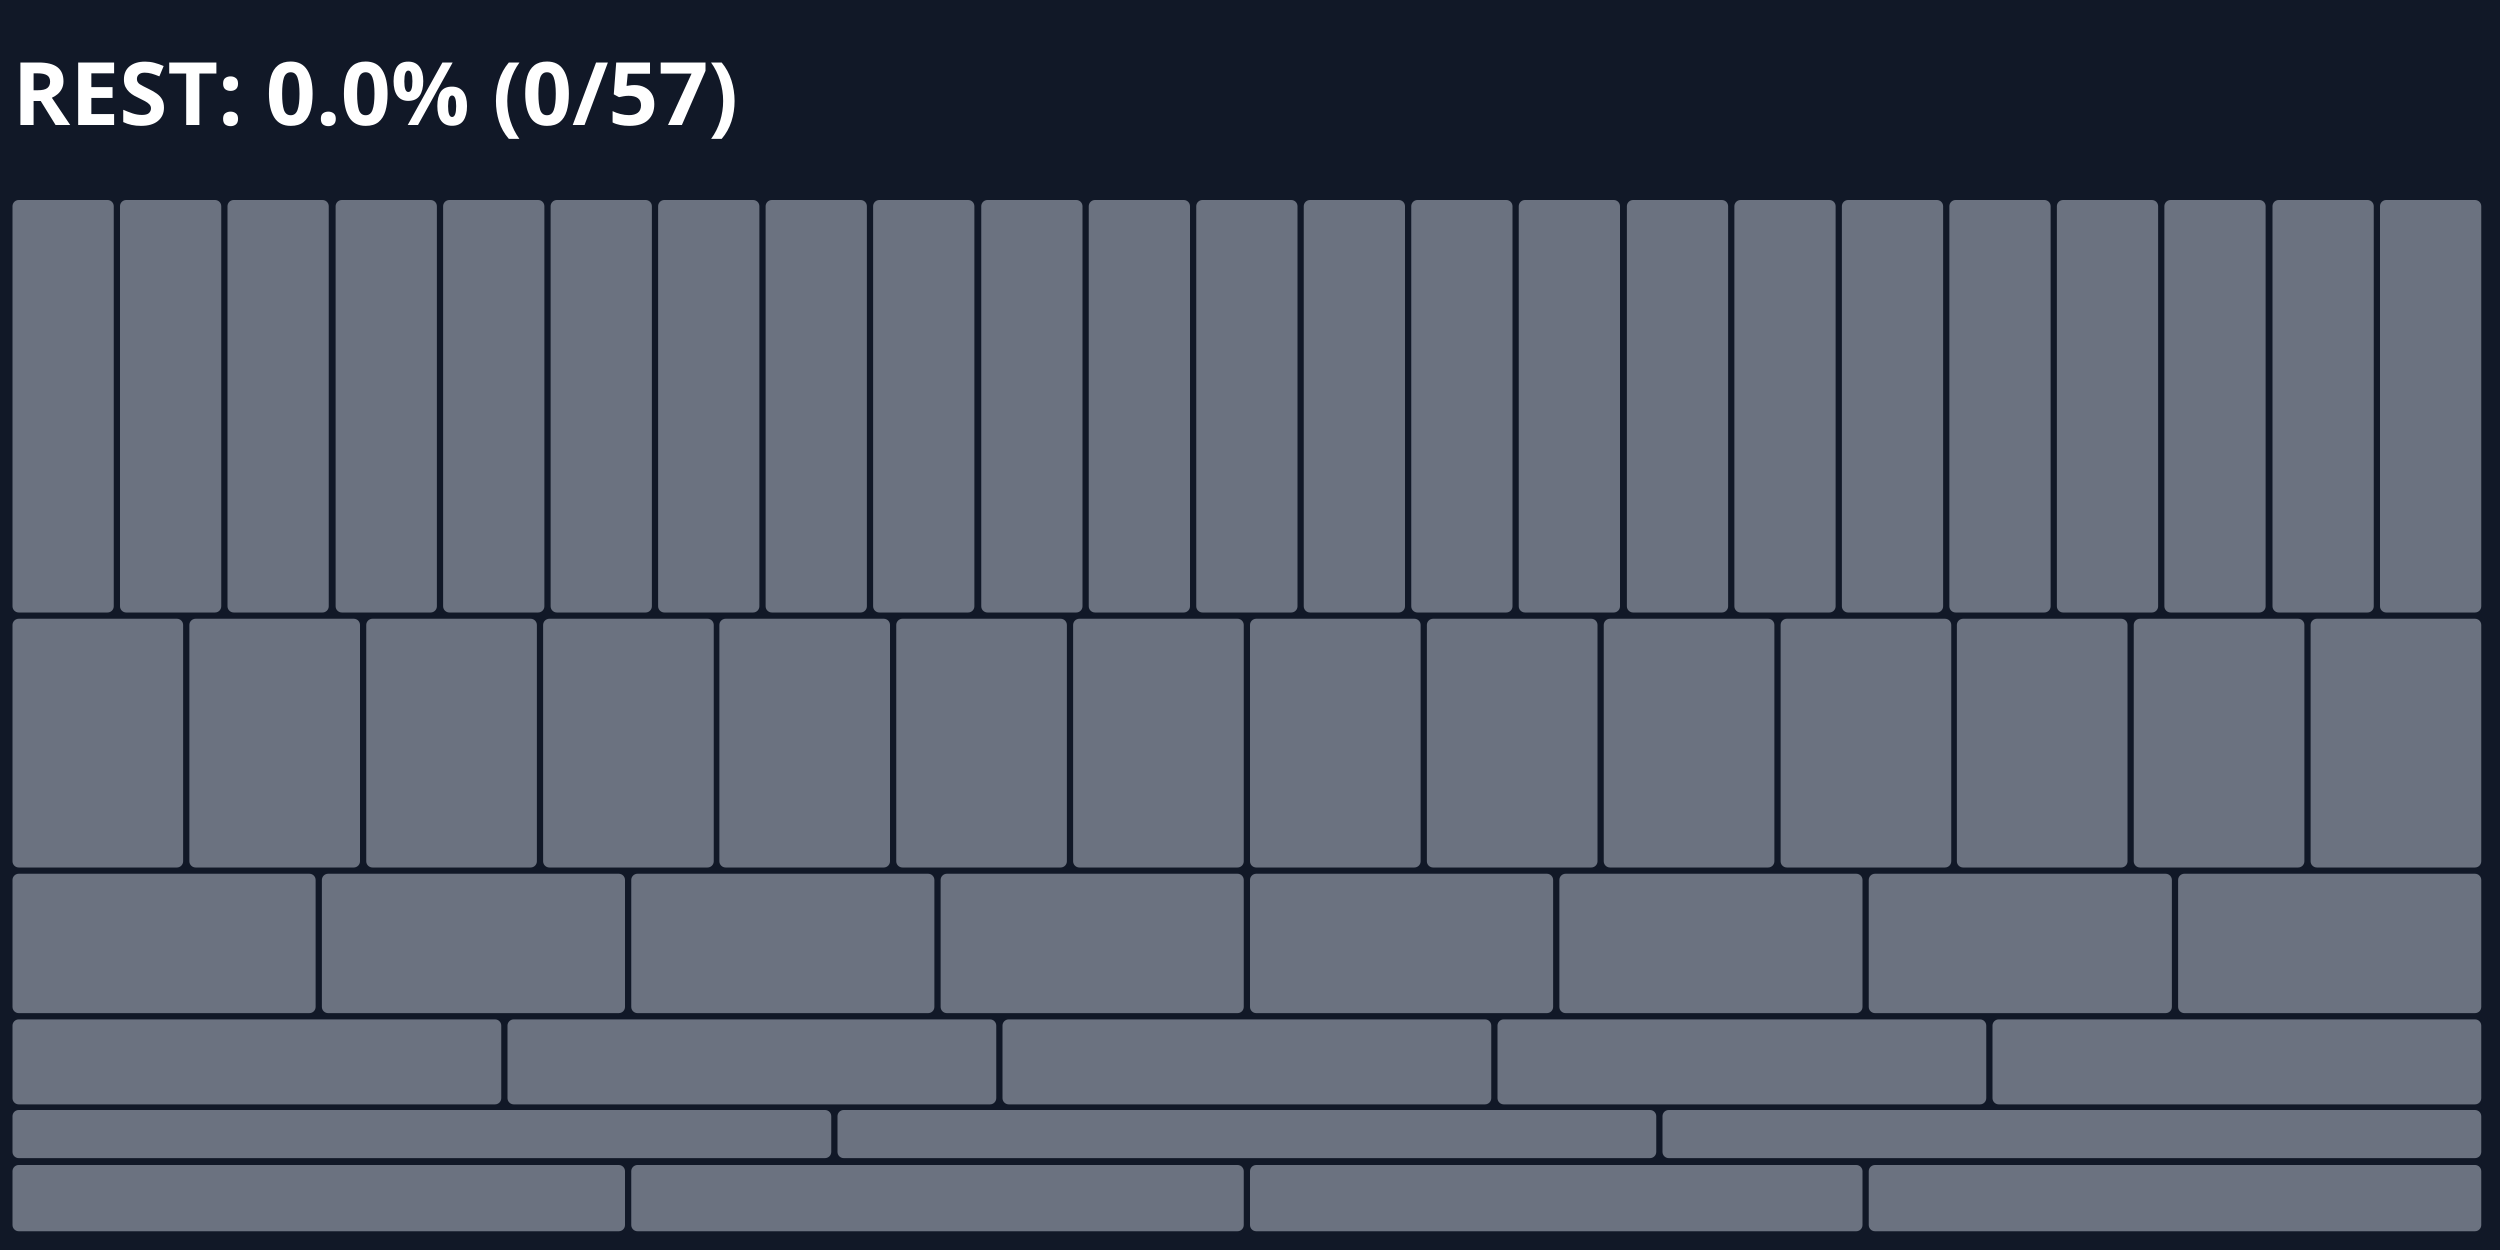
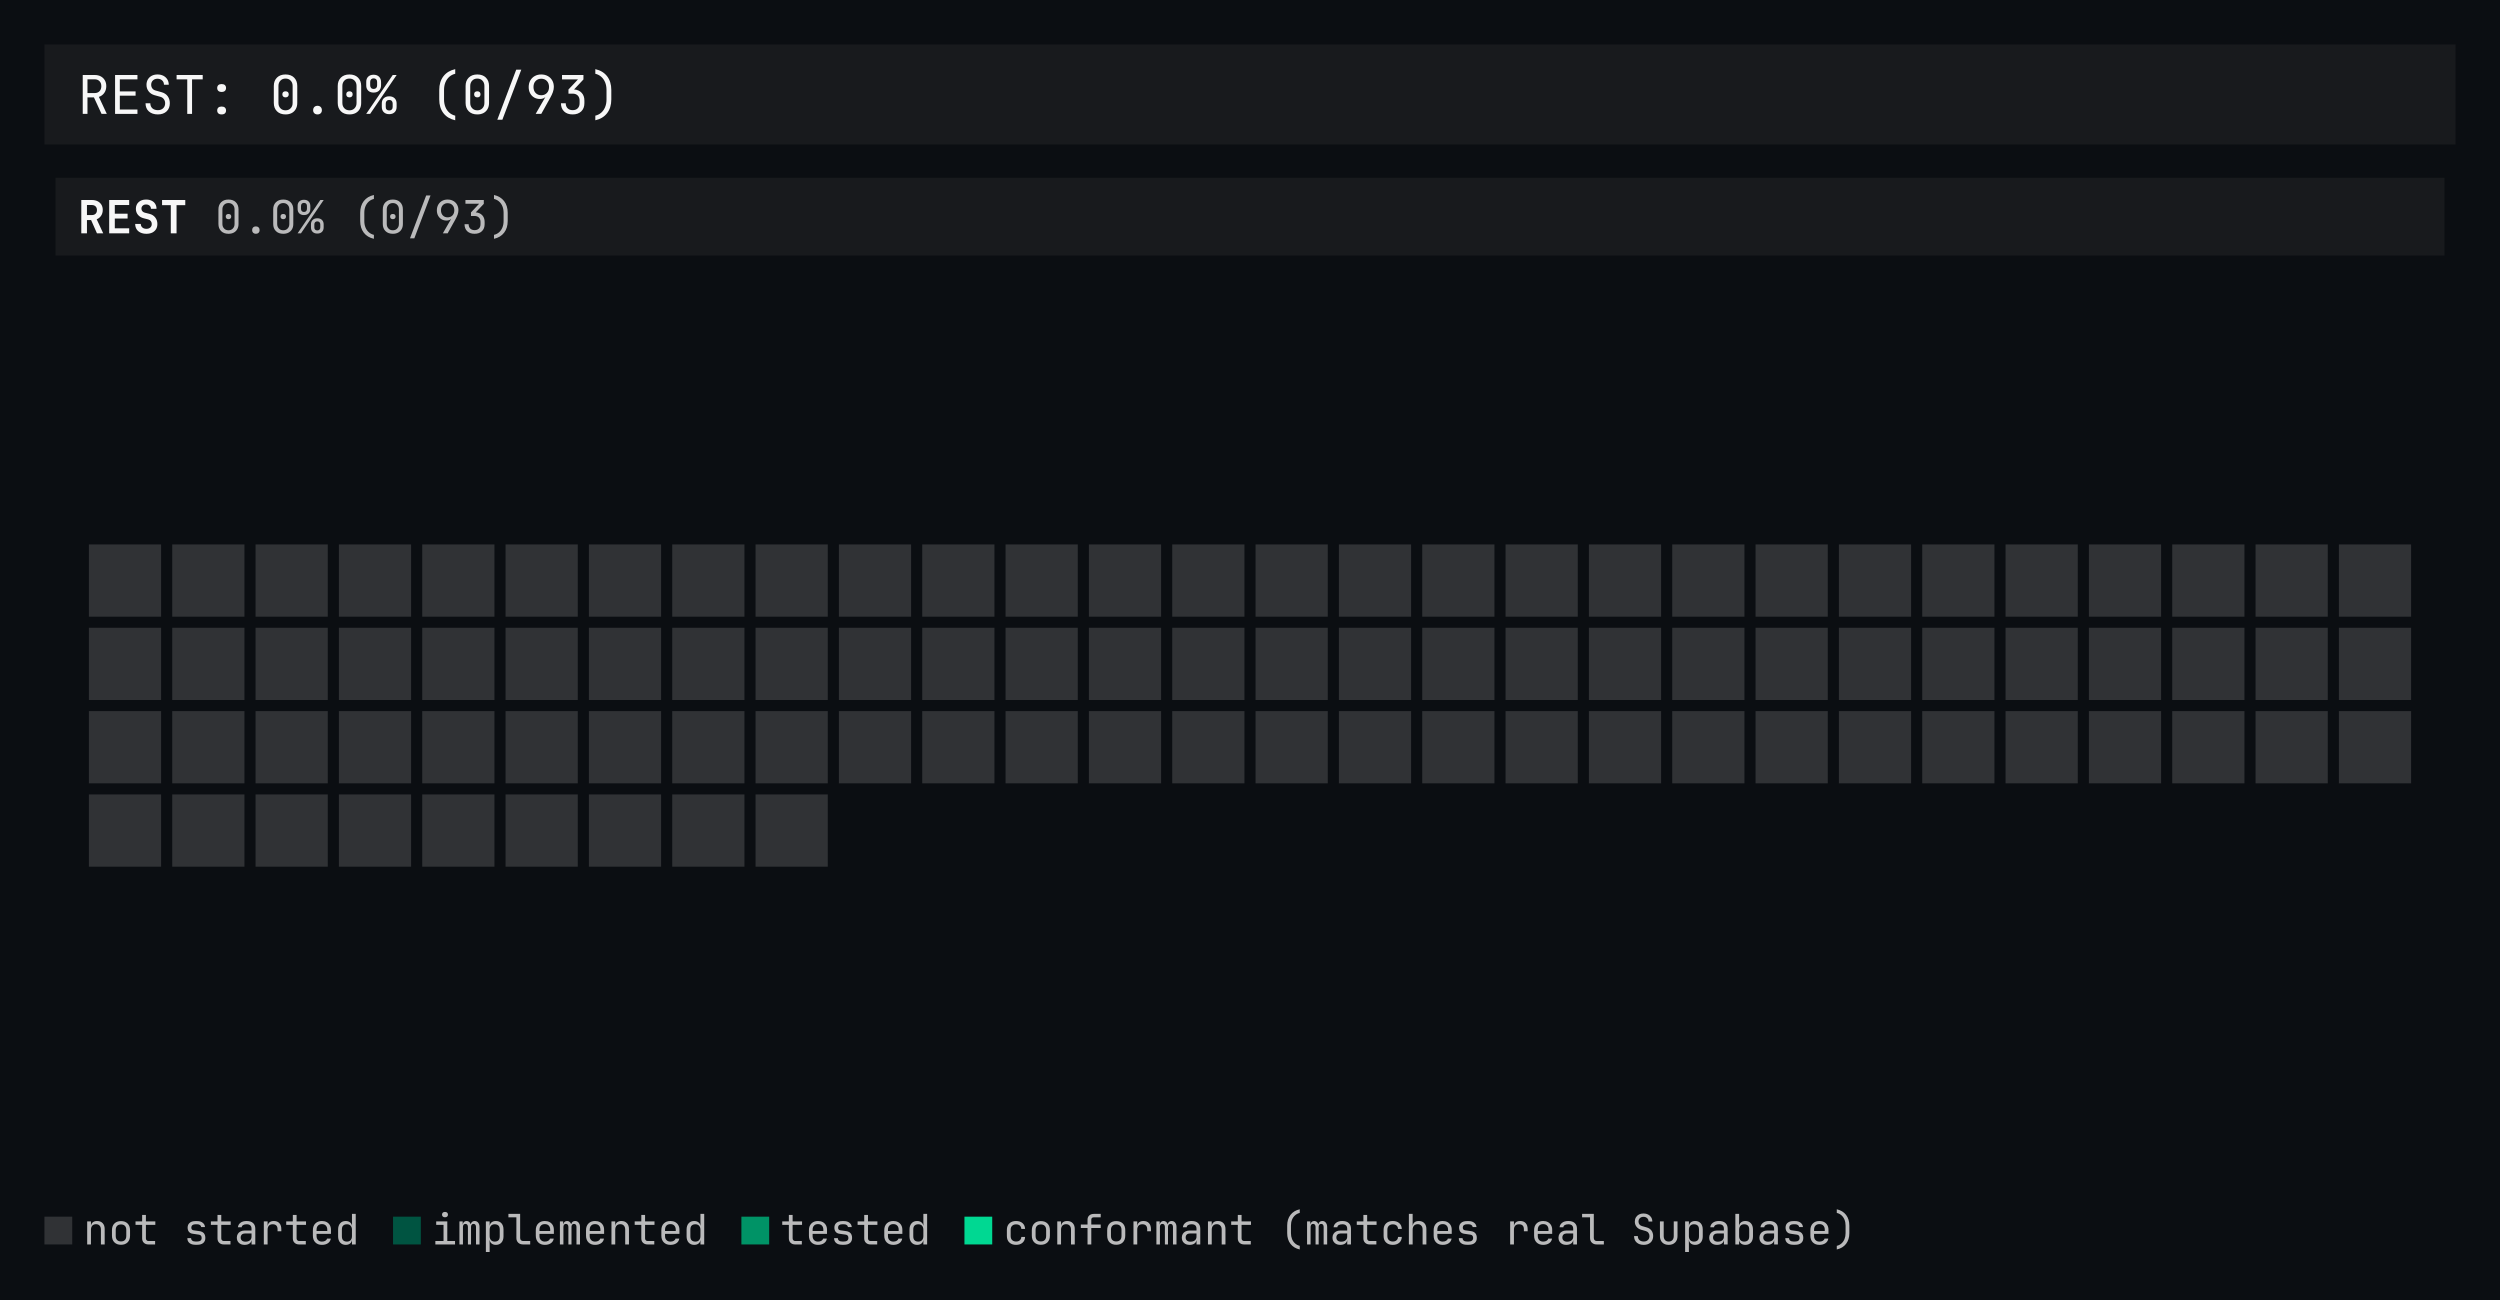
- <svg xmlns="http://www.w3.org/2000/svg" viewBox="0 0 400 200" width="400" height="200">
-   <rect width="400" height="200" fill="#111827" />
-   <text x="2" y="20" font-family="system-ui, sans-serif" font-size="14" font-weight="600" fill="#ffffff">
-     REST: 0.0% (0/57)
-   </text>
-   <rect x="2.0" y="32.0" width="16.2" height="66.0" fill="#6b7280" rx="1" />
-   <rect x="19.2" y="32.0" width="16.2" height="66.0" fill="#6b7280" rx="1" />
-   <rect x="36.4" y="32.0" width="16.2" height="66.0" fill="#6b7280" rx="1" />
-   <rect x="53.7" y="32.0" width="16.2" height="66.0" fill="#6b7280" rx="1" />
-   <rect x="70.9" y="32.0" width="16.2" height="66.0" fill="#6b7280" rx="1" />
-   <rect x="88.1" y="32.0" width="16.2" height="66.0" fill="#6b7280" rx="1" />
-   <rect x="105.3" y="32.0" width="16.2" height="66.0" fill="#6b7280" rx="1" />
-   <rect x="122.5" y="32.0" width="16.2" height="66.0" fill="#6b7280" rx="1" />
-   <rect x="139.7" y="32.0" width="16.2" height="66.0" fill="#6b7280" rx="1" />
-   <rect x="157.0" y="32.0" width="16.2" height="66.0" fill="#6b7280" rx="1" />
-   <rect x="174.2" y="32.0" width="16.2" height="66.0" fill="#6b7280" rx="1" />
-   <rect x="191.4" y="32.0" width="16.2" height="66.0" fill="#6b7280" rx="1" />
-   <rect x="208.6" y="32.0" width="16.2" height="66.0" fill="#6b7280" rx="1" />
-   <rect x="225.8" y="32.0" width="16.2" height="66.0" fill="#6b7280" rx="1" />
-   <rect x="243.0" y="32.0" width="16.2" height="66.0" fill="#6b7280" rx="1" />
-   <rect x="260.3" y="32.0" width="16.2" height="66.0" fill="#6b7280" rx="1" />
-   <rect x="277.5" y="32.0" width="16.2" height="66.0" fill="#6b7280" rx="1" />
-   <rect x="294.7" y="32.0" width="16.2" height="66.0" fill="#6b7280" rx="1" />
-   <rect x="311.9" y="32.0" width="16.2" height="66.0" fill="#6b7280" rx="1" />
-   <rect x="329.1" y="32.0" width="16.2" height="66.0" fill="#6b7280" rx="1" />
-   <rect x="346.3" y="32.0" width="16.2" height="66.0" fill="#6b7280" rx="1" />
-   <rect x="363.6" y="32.0" width="16.2" height="66.0" fill="#6b7280" rx="1" />
-   <rect x="380.8" y="32.0" width="16.2" height="66.0" fill="#6b7280" rx="1" />
-   <rect x="2.0" y="99.0" width="27.3" height="39.8" fill="#6b7280" rx="1" />
-   <rect x="30.3" y="99.0" width="27.3" height="39.8" fill="#6b7280" rx="1" />
-   <rect x="58.6" y="99.0" width="27.3" height="39.8" fill="#6b7280" rx="1" />
-   <rect x="86.9" y="99.0" width="27.3" height="39.8" fill="#6b7280" rx="1" />
-   <rect x="115.1" y="99.0" width="27.3" height="39.8" fill="#6b7280" rx="1" />
-   <rect x="143.4" y="99.0" width="27.3" height="39.8" fill="#6b7280" rx="1" />
-   <rect x="171.7" y="99.0" width="27.3" height="39.8" fill="#6b7280" rx="1" />
-   <rect x="200.0" y="99.0" width="27.3" height="39.8" fill="#6b7280" rx="1" />
-   <rect x="228.3" y="99.0" width="27.3" height="39.8" fill="#6b7280" rx="1" />
-   <rect x="256.6" y="99.0" width="27.3" height="39.8" fill="#6b7280" rx="1" />
-   <rect x="284.9" y="99.0" width="27.3" height="39.8" fill="#6b7280" rx="1" />
-   <rect x="313.1" y="99.0" width="27.3" height="39.8" fill="#6b7280" rx="1" />
-   <rect x="341.4" y="99.0" width="27.3" height="39.8" fill="#6b7280" rx="1" />
-   <rect x="369.7" y="99.0" width="27.3" height="39.8" fill="#6b7280" rx="1" />
-   <rect x="2.0" y="139.8" width="48.5" height="22.3" fill="#6b7280" rx="1" />
-   <rect x="51.5" y="139.8" width="48.5" height="22.3" fill="#6b7280" rx="1" />
-   <rect x="101.0" y="139.8" width="48.5" height="22.3" fill="#6b7280" rx="1" />
-   <rect x="150.5" y="139.8" width="48.5" height="22.3" fill="#6b7280" rx="1" />
-   <rect x="200.0" y="139.8" width="48.5" height="22.3" fill="#6b7280" rx="1" />
-   <rect x="249.5" y="139.8" width="48.5" height="22.3" fill="#6b7280" rx="1" />
-   <rect x="299.0" y="139.8" width="48.5" height="22.3" fill="#6b7280" rx="1" />
-   <rect x="348.5" y="139.8" width="48.5" height="22.3" fill="#6b7280" rx="1" />
-   <rect x="2.0" y="163.1" width="78.2" height="13.6" fill="#6b7280" rx="1" />
-   <rect x="81.2" y="163.1" width="78.2" height="13.6" fill="#6b7280" rx="1" />
-   <rect x="160.4" y="163.1" width="78.2" height="13.6" fill="#6b7280" rx="1" />
-   <rect x="239.6" y="163.1" width="78.2" height="13.6" fill="#6b7280" rx="1" />
-   <rect x="318.8" y="163.1" width="78.2" height="13.6" fill="#6b7280" rx="1" />
-   <rect x="2.0" y="177.6" width="131.0" height="7.7" fill="#6b7280" rx="1" />
-   <rect x="134.0" y="177.6" width="131.0" height="7.7" fill="#6b7280" rx="1" />
-   <rect x="266.0" y="177.6" width="131.0" height="7.7" fill="#6b7280" rx="1" />
-   <rect x="2.0" y="186.4" width="98.0" height="10.6" fill="#6b7280" rx="1" />
-   <rect x="101.0" y="186.4" width="98.0" height="10.6" fill="#6b7280" rx="1" />
-   <rect x="200.0" y="186.4" width="98.0" height="10.6" fill="#6b7280" rx="1" />
-   <rect x="299.0" y="186.4" width="98.0" height="10.6" fill="#6b7280" rx="1" />
+ <svg xmlns="http://www.w3.org/2000/svg" width="900" height="468" viewBox="0 0 900 468" role="img" aria-label="REST — 0.0% (0/93)">
+   <rect width="100%" height="100%" fill="#0B0E12" />
+   <rect x="16.0" y="16.0" width="868.0" height="36.0" fill="#181A1D" />
+   <path fill="#F7F7F7" transform="translate(28.00 27.00) scale(0.01918)" d="M93 730V0H318Q383 0 432 26Q481 53 508 100Q535 147 535 210Q535 284 497 337Q459 390 396 411L545 730H446L303 420H182V730ZM182 339H318Q374 339 408 304Q442 268 442 210Q442 151 408 116Q374 81 318 81H182Z" />
+   <path fill="#F7F7F7" transform="translate(39.51 27.00) scale(0.01918)" d="M100 730V0H520V82H189V308H485V388H189V648H520V730Z" />
+   <path fill="#F7F7F7" transform="translate(51.01 27.00) scale(0.01918)" d="M304 740Q198 740 135 684Q72 628 72 530H162Q162 591 201 626Q240 660 304 660Q366 660 403 624Q440 588 440 530Q440 486 416 454Q393 421 349 409L238 378Q169 358 130 306Q90 255 90 185Q90 127 116 83Q142 39 189 14Q236 -10 297 -10Q359 -10 406 14Q454 39 481 82Q508 126 508 183H418Q418 133 384 102Q350 70 297 70Q244 70 211 102Q178 133 178 183Q178 223 200 252Q221 280 260 291L374 323Q447 343 488 398Q528 454 528 530Q528 626 467 683Q406 740 304 740Z" />
+   <path fill="#F7F7F7" transform="translate(62.52 27.00) scale(0.01918)" d="M255 730V82H55V0H545V82H345V730Z" />
+   <path fill="#F7F7F7" transform="translate(74.03 27.00) scale(0.01918)" d="M300 318Q259 318 238 298Q217 278 217 244Q217 210 238 190Q259 170 300 170Q341 170 362 190Q383 210 383 244Q383 278 362 298Q341 318 300 318ZM300 740Q259 740 238 720Q217 700 217 666Q217 632 238 612Q259 592 300 592Q341 592 362 612Q383 632 383 666Q383 700 362 720Q341 740 300 740Z" />
+   <path fill="#F7F7F7" transform="translate(97.04 27.00) scale(0.01918)" d="M300 740Q199 740 140 682Q80 623 80 525V205Q80 107 140 48Q199 -10 300 -10Q401 -10 460 48Q520 107 520 205V525Q520 590 493 638Q466 687 416 714Q367 740 300 740ZM300 663Q360 663 396 624Q433 586 433 525V205Q433 144 396 106Q360 67 300 67Q240 67 204 106Q167 144 167 205V525Q167 586 204 624Q240 663 300 663ZM300 420Q273 420 256 405Q240 390 240 362Q240 335 256 320Q273 306 300 306Q327 306 344 320Q360 335 360 362Q360 390 344 405Q327 420 300 420Z" />
+   <path fill="#F7F7F7" transform="translate(108.55 27.00) scale(0.01918)" d="M300 740Q263 740 240 718Q218 696 218 661Q218 624 240 601Q263 578 300 578Q337 578 360 601Q382 624 382 661Q382 696 360 718Q337 740 300 740Z" />
+   <path fill="#F7F7F7" transform="translate(120.05 27.00) scale(0.01918)" d="M300 740Q199 740 140 682Q80 623 80 525V205Q80 107 140 48Q199 -10 300 -10Q401 -10 460 48Q520 107 520 205V525Q520 590 493 638Q466 687 416 714Q367 740 300 740ZM300 663Q360 663 396 624Q433 586 433 525V205Q433 144 396 106Q360 67 300 67Q240 67 204 106Q167 144 167 205V525Q167 586 204 624Q240 663 300 663ZM300 420Q273 420 256 405Q240 390 240 362Q240 335 256 320Q273 306 300 306Q327 306 344 320Q360 335 360 362Q360 390 344 405Q327 420 300 420Z" />
+   <path fill="#F7F7F7" transform="translate(131.56 27.00) scale(0.01918)" d="M153 330Q89 330 51.5 293.5Q14 257 15 195V130Q14 68 51.5 31.5Q89 -5 153 -5Q217 -5 254.5 31.5Q292 68 293 130V195Q293 257 255.5 293.5Q218 330 153 330ZM14 730 512 0H586L88 730ZM154 262Q184 262 201.5 244Q219 226 219 195V130Q219 99 201.5 81Q184 63 154 63Q124 63 106.5 81Q89 99 89 130V195Q89 226 106.5 244Q124 262 154 262ZM446 735Q382 735 344.5 698.5Q307 662 307 600V535Q306 473 344 436.5Q382 400 446 400Q510 400 547.5 436.5Q585 473 585 535V600Q585 662 547.5 698.5Q510 735 446 735ZM446 666Q476 666 493.5 648.5Q511 631 511 600V535Q511 504 493.5 486Q476 468 445 468Q416 468 398.5 486Q381 504 381 535V600Q380 631 397.5 648.5Q415 666 446 666Z" />
+   <path fill="#F7F7F7" transform="translate(154.58 27.00) scale(0.01918)" d="M485 850Q342 818 263.5 716Q185 614 185 460V280Q185 126 263.5 24Q342 -78 485 -110V-23Q421 -8 373.5 34Q326 76 300.5 138.5Q275 201 275 280V460Q275 538 300.5 601Q326 664 373.5 706Q421 748 485 763Z" />
+   <path fill="#F7F7F7" transform="translate(166.08 27.00) scale(0.01918)" d="M300 740Q199 740 140 682Q80 623 80 525V205Q80 107 140 48Q199 -10 300 -10Q401 -10 460 48Q520 107 520 205V525Q520 590 493 638Q466 687 416 714Q367 740 300 740ZM300 663Q360 663 396 624Q433 586 433 525V205Q433 144 396 106Q360 67 300 67Q240 67 204 106Q167 144 167 205V525Q167 586 204 624Q240 663 300 663ZM300 420Q273 420 256 405Q240 390 240 362Q240 335 256 320Q273 306 300 306Q327 306 344 320Q360 335 360 362Q360 390 344 405Q327 420 300 420Z" />
+   <path fill="#F7F7F7" transform="translate(177.59 27.00) scale(0.01918)" d="M75 840 430 -100H525L170 840Z" />
+   <path fill="#F7F7F7" transform="translate(189.10 27.00) scale(0.01918)" d="M195 730 375 417 372 415Q362 431 335 440Q308 450 276 450Q213 450 166 422Q118 393 91 343Q64 293 64 227Q64 156 94 103Q124 50 177 20Q230 -10 299 -10Q370 -10 423 20Q476 49 506 102Q536 154 536 223Q536 271 518 322Q500 372 469 427L300 730ZM300 380Q365 380 406 337Q446 294 446 225Q446 156 406 113Q365 70 300 70Q235 70 194 113Q154 156 154 225Q154 294 194 337Q235 380 300 380Z" />
+   <path fill="#F7F7F7" transform="translate(200.60 27.00) scale(0.01918)" d="M289 740Q188 740 129 684Q70 627 70 530H160Q160 590 195 625Q230 660 290 660Q350 660 385 625Q420 590 420 530V480Q420 420 385 385Q350 350 290 350H211V272L390 82H90V0H492V84L316 271Q406 278 458 334Q510 389 510 480V530Q510 627 450 684Q391 740 289 740Z" />
+   <path fill="#F7F7F7" transform="translate(212.11 27.00) scale(0.01918)" d="M115 850V763Q180 748 227 706Q274 664 299.5 601Q325 538 325 460V280Q325 201 299.5 138.5Q274 76 227 34Q180 -8 115 -23V-110Q258 -78 336.5 24Q415 126 415 280V460Q415 614 336.5 716Q258 818 115 850Z" />
+   <g>
+     <rect x="20.0" y="64.0" width="860.0" height="28.0" fill="#181A1D" />
+     <path fill="#F7F7F7" transform="translate(28.00 72.00) scale(0.01644)" d="M77 730V0H307Q380 0 434 27Q487 54 517 102Q547 151 547 217Q547 290 511 344Q475 399 414 422L557 730H420L292 440H201V730ZM201 330H307Q360 330 390 301Q420 272 420 221Q420 170 390 140Q359 110 307 110H201Z" />
+     <path fill="#F7F7F7" transform="translate(37.86 72.00) scale(0.01644)" d="M88 730V0H526V110H211V300H491V406H211V620H526V730Z" />
+     <path fill="#F7F7F7" transform="translate(47.73 72.00) scale(0.01644)" d="M303 740Q229 740 174 714Q118 688 88 640Q57 591 57 524H180Q180 573 214 602Q247 631 303 631Q357 631 388 602Q420 574 420 526Q420 490 400 462Q379 435 341 425L243 400Q164 380 118 325Q72 270 72 194Q72 101 133 46Q194 -10 296 -10Q365 -10 416 15Q468 40 496 86Q524 131 524 192H402Q402 150 373 124Q344 98 296 98Q249 98 222 124Q194 149 194 190Q194 224 214 246Q233 268 268 278L369 303Q450 323 496 383Q543 443 543 526Q543 591 514 639Q484 687 430 714Q376 740 303 740Z" />
+     <path fill="#F7F7F7" transform="translate(57.59 72.00) scale(0.01644)" d="M237 730V113H46V0H554V113H363V730Z" />
+     <path fill="#BABABB" transform="translate(77.32 72.00) scale(0.01644)" d="M300 740Q199 740 140 682Q80 623 80 525V205Q80 107 140 48Q199 -10 300 -10Q401 -10 460 48Q520 107 520 205V525Q520 590 493 638Q466 687 416 714Q367 740 300 740ZM300 663Q360 663 396 624Q433 586 433 525V205Q433 144 396 106Q360 67 300 67Q240 67 204 106Q167 144 167 205V525Q167 586 204 624Q240 663 300 663ZM300 420Q273 420 256 405Q240 390 240 362Q240 335 256 320Q273 306 300 306Q327 306 344 320Q360 335 360 362Q360 390 344 405Q327 420 300 420Z" />
+     <path fill="#BABABB" transform="translate(87.18 72.00) scale(0.01644)" d="M300 740Q263 740 240 718Q218 696 218 661Q218 624 240 601Q263 578 300 578Q337 578 360 601Q382 624 382 661Q382 696 360 718Q337 740 300 740Z" />
+     <path fill="#BABABB" transform="translate(97.04 72.00) scale(0.01644)" d="M300 740Q199 740 140 682Q80 623 80 525V205Q80 107 140 48Q199 -10 300 -10Q401 -10 460 48Q520 107 520 205V525Q520 590 493 638Q466 687 416 714Q367 740 300 740ZM300 663Q360 663 396 624Q433 586 433 525V205Q433 144 396 106Q360 67 300 67Q240 67 204 106Q167 144 167 205V525Q167 586 204 624Q240 663 300 663ZM300 420Q273 420 256 405Q240 390 240 362Q240 335 256 320Q273 306 300 306Q327 306 344 320Q360 335 360 362Q360 390 344 405Q327 420 300 420Z" />
+     <path fill="#BABABB" transform="translate(106.90 72.00) scale(0.01644)" d="M153 330Q89 330 51.5 293.5Q14 257 15 195V130Q14 68 51.5 31.5Q89 -5 153 -5Q217 -5 254.5 31.5Q292 68 293 130V195Q293 257 255.5 293.5Q218 330 153 330ZM14 730 512 0H586L88 730ZM154 262Q184 262 201.5 244Q219 226 219 195V130Q219 99 201.5 81Q184 63 154 63Q124 63 106.5 81Q89 99 89 130V195Q89 226 106.5 244Q124 262 154 262ZM446 735Q382 735 344.5 698.5Q307 662 307 600V535Q306 473 344 436.5Q382 400 446 400Q510 400 547.5 436.5Q585 473 585 535V600Q585 662 547.5 698.5Q510 735 446 735ZM446 666Q476 666 493.5 648.5Q511 631 511 600V535Q511 504 493.5 486Q476 468 445 468Q416 468 398.5 486Q381 504 381 535V600Q380 631 397.5 648.5Q415 666 446 666Z" />
+     <path fill="#BABABB" transform="translate(126.63 72.00) scale(0.01644)" d="M485 850Q342 818 263.5 716Q185 614 185 460V280Q185 126 263.5 24Q342 -78 485 -110V-23Q421 -8 373.5 34Q326 76 300.5 138.5Q275 201 275 280V460Q275 538 300.5 601Q326 664 373.5 706Q421 748 485 763Z" />
+     <path fill="#BABABB" transform="translate(136.49 72.00) scale(0.01644)" d="M300 740Q199 740 140 682Q80 623 80 525V205Q80 107 140 48Q199 -10 300 -10Q401 -10 460 48Q520 107 520 205V525Q520 590 493 638Q466 687 416 714Q367 740 300 740ZM300 663Q360 663 396 624Q433 586 433 525V205Q433 144 396 106Q360 67 300 67Q240 67 204 106Q167 144 167 205V525Q167 586 204 624Q240 663 300 663ZM300 420Q273 420 256 405Q240 390 240 362Q240 335 256 320Q273 306 300 306Q327 306 344 320Q360 335 360 362Q360 390 344 405Q327 420 300 420Z" />
+     <path fill="#BABABB" transform="translate(146.36 72.00) scale(0.01644)" d="M75 840 430 -100H525L170 840Z" />
+     <path fill="#BABABB" transform="translate(156.22 72.00) scale(0.01644)" d="M195 730 375 417 372 415Q362 431 335 440Q308 450 276 450Q213 450 166 422Q118 393 91 343Q64 293 64 227Q64 156 94 103Q124 50 177 20Q230 -10 299 -10Q370 -10 423 20Q476 49 506 102Q536 154 536 223Q536 271 518 322Q500 372 469 427L300 730ZM300 380Q365 380 406 337Q446 294 446 225Q446 156 406 113Q365 70 300 70Q235 70 194 113Q154 156 154 225Q154 294 194 337Q235 380 300 380Z" />
+     <path fill="#BABABB" transform="translate(166.08 72.00) scale(0.01644)" d="M289 740Q188 740 129 684Q70 627 70 530H160Q160 590 195 625Q230 660 290 660Q350 660 385 625Q420 590 420 530V480Q420 420 385 385Q350 350 290 350H211V272L390 82H90V0H492V84L316 271Q406 278 458 334Q510 389 510 480V530Q510 627 450 684Q391 740 289 740Z" />
+     <path fill="#BABABB" transform="translate(175.95 72.00) scale(0.01644)" d="M115 850V763Q180 748 227 706Q274 664 299.5 601Q325 538 325 460V280Q325 201 299.5 138.5Q274 76 227 34Q180 -8 115 -23V-110Q258 -78 336.5 24Q415 126 415 280V460Q415 614 336.5 716Q258 818 115 850Z" />
+     <rect x="32.0" y="196.0" width="26" height="26" fill="#303235" />
+     <rect x="62.0" y="196.0" width="26" height="26" fill="#303235" />
+     <rect x="92.0" y="196.0" width="26" height="26" fill="#303235" />
+     <rect x="122.0" y="196.0" width="26" height="26" fill="#303235" />
+     <rect x="152.0" y="196.0" width="26" height="26" fill="#303235" />
+     <rect x="182.0" y="196.0" width="26" height="26" fill="#303235" />
+     <rect x="212.0" y="196.0" width="26" height="26" fill="#303235" />
+     <rect x="242.0" y="196.0" width="26" height="26" fill="#303235" />
+     <rect x="272.0" y="196.0" width="26" height="26" fill="#303235" />
+     <rect x="302.0" y="196.0" width="26" height="26" fill="#303235" />
+     <rect x="332.0" y="196.0" width="26" height="26" fill="#303235" />
+     <rect x="362.0" y="196.0" width="26" height="26" fill="#303235" />
+     <rect x="392.0" y="196.0" width="26" height="26" fill="#303235" />
+     <rect x="422.0" y="196.0" width="26" height="26" fill="#303235" />
+     <rect x="452.0" y="196.0" width="26" height="26" fill="#303235" />
+     <rect x="482.0" y="196.0" width="26" height="26" fill="#303235" />
+     <rect x="512.0" y="196.0" width="26" height="26" fill="#303235" />
+     <rect x="542.0" y="196.0" width="26" height="26" fill="#303235" />
+     <rect x="572.0" y="196.0" width="26" height="26" fill="#303235" />
+     <rect x="602.0" y="196.0" width="26" height="26" fill="#303235" />
+     <rect x="632.0" y="196.0" width="26" height="26" fill="#303235" />
+     <rect x="662.0" y="196.0" width="26" height="26" fill="#303235" />
+     <rect x="692.0" y="196.0" width="26" height="26" fill="#303235" />
+     <rect x="722.0" y="196.0" width="26" height="26" fill="#303235" />
+     <rect x="752.0" y="196.0" width="26" height="26" fill="#303235" />
+     <rect x="782.0" y="196.0" width="26" height="26" fill="#303235" />
+     <rect x="812.0" y="196.0" width="26" height="26" fill="#303235" />
+     <rect x="842.0" y="196.0" width="26" height="26" fill="#303235" />
+     <rect x="32.0" y="226.0" width="26" height="26" fill="#303235" />
+     <rect x="62.0" y="226.0" width="26" height="26" fill="#303235" />
+     <rect x="92.0" y="226.0" width="26" height="26" fill="#303235" />
+     <rect x="122.0" y="226.0" width="26" height="26" fill="#303235" />
+     <rect x="152.0" y="226.0" width="26" height="26" fill="#303235" />
+     <rect x="182.0" y="226.0" width="26" height="26" fill="#303235" />
+     <rect x="212.0" y="226.0" width="26" height="26" fill="#303235" />
+     <rect x="242.0" y="226.0" width="26" height="26" fill="#303235" />
+     <rect x="272.0" y="226.0" width="26" height="26" fill="#303235" />
+     <rect x="302.0" y="226.0" width="26" height="26" fill="#303235" />
+     <rect x="332.0" y="226.0" width="26" height="26" fill="#303235" />
+     <rect x="362.0" y="226.0" width="26" height="26" fill="#303235" />
+     <rect x="392.0" y="226.0" width="26" height="26" fill="#303235" />
+     <rect x="422.0" y="226.0" width="26" height="26" fill="#303235" />
+     <rect x="452.0" y="226.0" width="26" height="26" fill="#303235" />
+     <rect x="482.0" y="226.0" width="26" height="26" fill="#303235" />
+     <rect x="512.0" y="226.0" width="26" height="26" fill="#303235" />
+     <rect x="542.0" y="226.0" width="26" height="26" fill="#303235" />
+     <rect x="572.0" y="226.0" width="26" height="26" fill="#303235" />
+     <rect x="602.0" y="226.0" width="26" height="26" fill="#303235" />
+     <rect x="632.0" y="226.0" width="26" height="26" fill="#303235" />
+     <rect x="662.0" y="226.0" width="26" height="26" fill="#303235" />
+     <rect x="692.0" y="226.0" width="26" height="26" fill="#303235" />
+     <rect x="722.0" y="226.0" width="26" height="26" fill="#303235" />
+     <rect x="752.0" y="226.0" width="26" height="26" fill="#303235" />
+     <rect x="782.0" y="226.0" width="26" height="26" fill="#303235" />
+     <rect x="812.0" y="226.0" width="26" height="26" fill="#303235" />
+     <rect x="842.0" y="226.0" width="26" height="26" fill="#303235" />
+     <rect x="32.0" y="256.0" width="26" height="26" fill="#303235" />
+     <rect x="62.0" y="256.0" width="26" height="26" fill="#303235" />
+     <rect x="92.0" y="256.0" width="26" height="26" fill="#303235" />
+     <rect x="122.0" y="256.0" width="26" height="26" fill="#303235" />
+     <rect x="152.0" y="256.0" width="26" height="26" fill="#303235" />
+     <rect x="182.0" y="256.0" width="26" height="26" fill="#303235" />
+     <rect x="212.0" y="256.0" width="26" height="26" fill="#303235" />
+     <rect x="242.0" y="256.0" width="26" height="26" fill="#303235" />
+     <rect x="272.0" y="256.0" width="26" height="26" fill="#303235" />
+     <rect x="302.0" y="256.0" width="26" height="26" fill="#303235" />
+     <rect x="332.0" y="256.0" width="26" height="26" fill="#303235" />
+     <rect x="362.0" y="256.0" width="26" height="26" fill="#303235" />
+     <rect x="392.0" y="256.0" width="26" height="26" fill="#303235" />
+     <rect x="422.0" y="256.0" width="26" height="26" fill="#303235" />
+     <rect x="452.0" y="256.0" width="26" height="26" fill="#303235" />
+     <rect x="482.0" y="256.0" width="26" height="26" fill="#303235" />
+     <rect x="512.0" y="256.0" width="26" height="26" fill="#303235" />
+     <rect x="542.0" y="256.0" width="26" height="26" fill="#303235" />
+     <rect x="572.0" y="256.0" width="26" height="26" fill="#303235" />
+     <rect x="602.0" y="256.0" width="26" height="26" fill="#303235" />
+     <rect x="632.0" y="256.0" width="26" height="26" fill="#303235" />
+     <rect x="662.0" y="256.0" width="26" height="26" fill="#303235" />
+     <rect x="692.0" y="256.0" width="26" height="26" fill="#303235" />
+     <rect x="722.0" y="256.0" width="26" height="26" fill="#303235" />
+     <rect x="752.0" y="256.0" width="26" height="26" fill="#303235" />
+     <rect x="782.0" y="256.0" width="26" height="26" fill="#303235" />
+     <rect x="812.0" y="256.0" width="26" height="26" fill="#303235" />
+     <rect x="842.0" y="256.0" width="26" height="26" fill="#303235" />
+     <rect x="32.0" y="286.0" width="26" height="26" fill="#303235" />
+     <rect x="62.0" y="286.0" width="26" height="26" fill="#303235" />
+     <rect x="92.0" y="286.0" width="26" height="26" fill="#303235" />
+     <rect x="122.0" y="286.0" width="26" height="26" fill="#303235" />
+     <rect x="152.0" y="286.0" width="26" height="26" fill="#303235" />
+     <rect x="182.0" y="286.0" width="26" height="26" fill="#303235" />
+     <rect x="212.0" y="286.0" width="26" height="26" fill="#303235" />
+     <rect x="242.0" y="286.0" width="26" height="26" fill="#303235" />
+     <rect x="272.0" y="286.0" width="26" height="26" fill="#303235" />
+   </g>
+   <g>
+     <rect x="16.0" y="438.0" width="10" height="10" fill="#303235" />
+     <path fill="#BABABB" transform="translate(30.00 437.00) scale(0.01507)" d="M92 730V180H182V285H183Q190 230 228 200Q266 170 329 170Q412 170 461 221Q510 272 510 360V730H420V376Q420 313 388 280Q357 246 303 246Q247 246 214 281Q182 316 182 380V730Z" />
+     <path fill="#BABABB" transform="translate(39.04 437.00) scale(0.01507)" d="M300 738Q201 738 142 680Q84 622 84 518V392Q84 287 142 230Q200 172 300 172Q400 172 458 230Q516 287 516 392V518Q516 622 458 680Q399 738 300 738ZM300 658Q359 658 392 625Q426 592 426 528V382Q426 318 392 285Q359 252 300 252Q242 252 208 285Q174 318 174 382V528Q174 592 208 625Q242 658 300 658Z" />
+     <path fill="#BABABB" transform="translate(48.08 437.00) scale(0.01507)" d="M355 730Q287 730 246 690Q205 651 205 585V262H47V180H205V25H295V180H520V262H295V585Q295 613 312 630Q328 648 355 648H515V730Z" />
+     <path fill="#BABABB" transform="translate(66.16 437.00) scale(0.01507)" d="M278 738Q186 738 136 696Q85 655 85 579H175Q175 617 202 638Q229 660 278 660H322Q372 660 400 638Q427 616 427 576Q427 505 362 496L210 474Q154 466 123 428Q92 389 92 326Q92 254 142 213Q191 172 278 172H322Q402 172 452 212Q503 251 507 315H416Q414 286 388 267Q363 248 322 248H278Q232 248 206 269Q180 290 180 326Q180 384 233 392L375 412Q515 432 515 576Q515 653 464 696Q414 738 322 738Z" />
+     <path fill="#BABABB" transform="translate(75.21 437.00) scale(0.01507)" d="M355 730Q287 730 246 690Q205 651 205 585V262H47V180H205V25H295V180H520V262H295V585Q295 613 312 630Q328 648 355 648H515V730Z" />
+     <path fill="#BABABB" transform="translate(84.25 437.00) scale(0.01507)" d="M252 740Q167 740 117 692Q67 645 67 568Q67 517 90 479Q113 441 154 420Q195 398 248 398H418V355Q418 248 301 248Q249 248 217 267Q185 286 183 320H93Q98 255 154 212Q209 170 301 170Q401 170 454 218Q508 266 508 352V730H419V630H417Q409 681 366 710Q323 740 252 740ZM274 664Q340 664 379 632Q418 600 418 545V468H258Q214 468 186 494Q159 521 159 565Q159 611 190 638Q220 664 274 664Z" />
+     <path fill="#BABABB" transform="translate(93.29 437.00) scale(0.01507)" d="M112 730V180H202V285H204Q211 232 249 201Q287 170 351 170Q437 170 484 222Q530 273 530 368V415H440V368Q440 248 323 248Q264 248 233 282Q202 316 202 380V730Z" />
+     <path fill="#BABABB" transform="translate(102.33 437.00) scale(0.01507)" d="M355 730Q287 730 246 690Q205 651 205 585V262H47V180H205V25H295V180H520V262H295V585Q295 613 312 630Q328 648 355 648H515V730Z" />
+     <path fill="#BABABB" transform="translate(111.37 437.00) scale(0.01507)" d="M300 740Q203 740 144 682Q84 623 84 520V390Q84 287 144 228Q203 170 300 170Q365 170 414 196Q462 222 489 269Q516 316 516 380V478H172V530Q172 591 207 626Q242 662 300 662Q350 662 382 642Q415 623 422 590H512Q503 659 445 700Q387 740 300 740ZM172 408H428V380Q428 315 394 280Q361 244 300 244Q239 244 206 280Q172 315 172 380Z" />
+     <path fill="#BABABB" transform="translate(120.41 437.00) scale(0.01507)" d="M268 740Q186 740 136 685Q87 630 87 536V375Q87 280 136 225Q185 170 268 170Q330 170 370 201Q411 232 419 285H420L418 160V0H508V730H418V625H417Q410 679 370 710Q330 740 268 740ZM298 662Q354 662 386 627Q418 592 418 530V380Q418 318 386 283Q354 248 298 248Q241 248 209 278Q177 307 177 375V535Q177 602 209 632Q241 662 298 662Z" />
+   </g>
+   <g>
+     <rect x="141.5" y="438.0" width="10" height="10" fill="#005441" />
+     <path fill="#BABABB" transform="translate(155.45 437.00) scale(0.01507)" d="M85 730V648H280V262H105V180H370V648H555V730ZM315 81Q282 81 263 64Q244 47 244 18Q244 -12 263 -30Q282 -47 315 -47Q348 -47 367 -30Q386 -12 386 18Q386 47 367 64Q348 81 315 81Z" />
+     <path fill="#BABABB" transform="translate(164.49 437.00) scale(0.01507)" d="M60 730V180H138V253H140Q145 216 170 193Q194 170 232 170Q268 170 293 191Q318 212 329 248H330Q337 212 362 191Q386 170 424 170Q477 170 508 210Q540 249 540 312V730H456V311Q456 278 440 258Q424 239 396 239Q369 239 353 258Q337 277 337 310V730H263V311Q263 278 247 258Q231 239 204 239Q176 239 160 258Q144 277 144 310V730Z" />
+     <path fill="#BABABB" transform="translate(173.53 437.00) scale(0.01507)" d="M92 910V180H182V285H183Q190 231 230 200Q270 170 332 170Q415 170 464 224Q513 279 513 374V535Q513 630 464 685Q415 740 332 740Q270 740 230 709Q190 678 183 625H180L182 750V910ZM302 662Q359 662 391 632Q423 602 423 535V375Q423 307 391 278Q359 248 302 248Q247 248 214 283Q182 318 182 380V530Q182 592 214 627Q247 662 302 662Z" />
+     <path fill="#BABABB" transform="translate(182.58 437.00) scale(0.01507)" d="M380 730Q307 730 264 688Q220 645 220 575V82H30V0H310V575Q310 609 329 628Q348 648 380 648H550V730Z" />
+     <path fill="#BABABB" transform="translate(191.62 437.00) scale(0.01507)" d="M300 740Q203 740 144 682Q84 623 84 520V390Q84 287 144 228Q203 170 300 170Q365 170 414 196Q462 222 489 269Q516 316 516 380V478H172V530Q172 591 207 626Q242 662 300 662Q350 662 382 642Q415 623 422 590H512Q503 659 445 700Q387 740 300 740ZM172 408H428V380Q428 315 394 280Q361 244 300 244Q239 244 206 280Q172 315 172 380Z" />
+     <path fill="#BABABB" transform="translate(200.66 437.00) scale(0.01507)" d="M60 730V180H138V253H140Q145 216 170 193Q194 170 232 170Q268 170 293 191Q318 212 329 248H330Q337 212 362 191Q386 170 424 170Q477 170 508 210Q540 249 540 312V730H456V311Q456 278 440 258Q424 239 396 239Q369 239 353 258Q337 277 337 310V730H263V311Q263 278 247 258Q231 239 204 239Q176 239 160 258Q144 277 144 310V730Z" />
+     <path fill="#BABABB" transform="translate(209.70 437.00) scale(0.01507)" d="M300 740Q203 740 144 682Q84 623 84 520V390Q84 287 144 228Q203 170 300 170Q365 170 414 196Q462 222 489 269Q516 316 516 380V478H172V530Q172 591 207 626Q242 662 300 662Q350 662 382 642Q415 623 422 590H512Q503 659 445 700Q387 740 300 740ZM172 408H428V380Q428 315 394 280Q361 244 300 244Q239 244 206 280Q172 315 172 380Z" />
+     <path fill="#BABABB" transform="translate(218.74 437.00) scale(0.01507)" d="M92 730V180H182V285H183Q190 230 228 200Q266 170 329 170Q412 170 461 221Q510 272 510 360V730H420V376Q420 313 388 280Q357 246 303 246Q247 246 214 281Q182 316 182 380V730Z" />
+     <path fill="#BABABB" transform="translate(227.78 437.00) scale(0.01507)" d="M355 730Q287 730 246 690Q205 651 205 585V262H47V180H205V25H295V180H520V262H295V585Q295 613 312 630Q328 648 355 648H515V730Z" />
+     <path fill="#BABABB" transform="translate(236.82 437.00) scale(0.01507)" d="M300 740Q203 740 144 682Q84 623 84 520V390Q84 287 144 228Q203 170 300 170Q365 170 414 196Q462 222 489 269Q516 316 516 380V478H172V530Q172 591 207 626Q242 662 300 662Q350 662 382 642Q415 623 422 590H512Q503 659 445 700Q387 740 300 740ZM172 408H428V380Q428 315 394 280Q361 244 300 244Q239 244 206 280Q172 315 172 380Z" />
+     <path fill="#BABABB" transform="translate(245.86 437.00) scale(0.01507)" d="M268 740Q186 740 136 685Q87 630 87 536V375Q87 280 136 225Q185 170 268 170Q330 170 370 201Q411 232 419 285H420L418 160V0H508V730H418V625H417Q410 679 370 710Q330 740 268 740ZM298 662Q354 662 386 627Q418 592 418 530V380Q418 318 386 283Q354 248 298 248Q241 248 209 278Q177 307 177 375V535Q177 602 209 632Q241 662 298 662Z" />
+   </g>
+   <g>
+     <rect x="266.9" y="438.0" width="10" height="10" fill="#009366" />
+     <path fill="#BABABB" transform="translate(280.90 437.00) scale(0.01507)" d="M355 730Q287 730 246 690Q205 651 205 585V262H47V180H205V25H295V180H520V262H295V585Q295 613 312 630Q328 648 355 648H515V730Z" />
+     <path fill="#BABABB" transform="translate(289.95 437.00) scale(0.01507)" d="M300 740Q203 740 144 682Q84 623 84 520V390Q84 287 144 228Q203 170 300 170Q365 170 414 196Q462 222 489 269Q516 316 516 380V478H172V530Q172 591 207 626Q242 662 300 662Q350 662 382 642Q415 623 422 590H512Q503 659 445 700Q387 740 300 740ZM172 408H428V380Q428 315 394 280Q361 244 300 244Q239 244 206 280Q172 315 172 380Z" />
+     <path fill="#BABABB" transform="translate(298.99 437.00) scale(0.01507)" d="M278 738Q186 738 136 696Q85 655 85 579H175Q175 617 202 638Q229 660 278 660H322Q372 660 400 638Q427 616 427 576Q427 505 362 496L210 474Q154 466 123 428Q92 389 92 326Q92 254 142 213Q191 172 278 172H322Q402 172 452 212Q503 251 507 315H416Q414 286 388 267Q363 248 322 248H278Q232 248 206 269Q180 290 180 326Q180 384 233 392L375 412Q515 432 515 576Q515 653 464 696Q414 738 322 738Z" />
+     <path fill="#BABABB" transform="translate(308.03 437.00) scale(0.01507)" d="M355 730Q287 730 246 690Q205 651 205 585V262H47V180H205V25H295V180H520V262H295V585Q295 613 312 630Q328 648 355 648H515V730Z" />
+     <path fill="#BABABB" transform="translate(317.07 437.00) scale(0.01507)" d="M300 740Q203 740 144 682Q84 623 84 520V390Q84 287 144 228Q203 170 300 170Q365 170 414 196Q462 222 489 269Q516 316 516 380V478H172V530Q172 591 207 626Q242 662 300 662Q350 662 382 642Q415 623 422 590H512Q503 659 445 700Q387 740 300 740ZM172 408H428V380Q428 315 394 280Q361 244 300 244Q239 244 206 280Q172 315 172 380Z" />
+     <path fill="#BABABB" transform="translate(326.11 437.00) scale(0.01507)" d="M268 740Q186 740 136 685Q87 630 87 536V375Q87 280 136 225Q185 170 268 170Q330 170 370 201Q411 232 419 285H420L418 160V0H508V730H418V625H417Q410 679 370 710Q330 740 268 740ZM298 662Q354 662 386 627Q418 592 418 530V380Q418 318 386 283Q354 248 298 248Q241 248 209 278Q177 307 177 375V535Q177 602 209 632Q241 662 298 662Z" />
+   </g>
+   <g>
+     <rect x="347.2" y="438.0" width="10" height="10" fill="#00D892" />
+     <path fill="#BABABB" transform="translate(361.15 437.00) scale(0.01507)" d="M308 740Q208 740 148 684Q88 628 88 530V380Q88 282 148 226Q208 170 308 170Q403 170 462 221Q520 272 523 360H433Q430 307 397 278Q364 250 308 250Q249 250 214 284Q178 317 178 379V530Q178 592 214 626Q249 660 308 660Q364 660 397 631Q430 602 433 550H523Q520 638 462 689Q403 740 308 740Z" />
+     <path fill="#BABABB" transform="translate(370.19 437.00) scale(0.01507)" d="M300 738Q201 738 142 680Q84 622 84 518V392Q84 287 142 230Q200 172 300 172Q400 172 458 230Q516 287 516 392V518Q516 622 458 680Q399 738 300 738ZM300 658Q359 658 392 625Q426 592 426 528V382Q426 318 392 285Q359 252 300 252Q242 252 208 285Q174 318 174 382V528Q174 592 208 625Q242 658 300 658Z" />
+     <path fill="#BABABB" transform="translate(379.23 437.00) scale(0.01507)" d="M92 730V180H182V285H183Q190 230 228 200Q266 170 329 170Q412 170 461 221Q510 272 510 360V730H420V376Q420 313 388 280Q357 246 303 246Q247 246 214 281Q182 316 182 380V730Z" />
+     <path fill="#BABABB" transform="translate(388.27 437.00) scale(0.01507)" d="M215 730V337H55V255H215V140Q215 75 256 38Q297 0 369 0H530V82H369Q305 82 305 140V255H530V337H305V730Z" />
+     <path fill="#BABABB" transform="translate(397.32 437.00) scale(0.01507)" d="M300 738Q201 738 142 680Q84 622 84 518V392Q84 287 142 230Q200 172 300 172Q400 172 458 230Q516 287 516 392V518Q516 622 458 680Q399 738 300 738ZM300 658Q359 658 392 625Q426 592 426 528V382Q426 318 392 285Q359 252 300 252Q242 252 208 285Q174 318 174 382V528Q174 592 208 625Q242 658 300 658Z" />
+     <path fill="#BABABB" transform="translate(406.36 437.00) scale(0.01507)" d="M112 730V180H202V285H204Q211 232 249 201Q287 170 351 170Q437 170 484 222Q530 273 530 368V415H440V368Q440 248 323 248Q264 248 233 282Q202 316 202 380V730Z" />
+     <path fill="#BABABB" transform="translate(415.40 437.00) scale(0.01507)" d="M60 730V180H138V253H140Q145 216 170 193Q194 170 232 170Q268 170 293 191Q318 212 329 248H330Q337 212 362 191Q386 170 424 170Q477 170 508 210Q540 249 540 312V730H456V311Q456 278 440 258Q424 239 396 239Q369 239 353 258Q337 277 337 310V730H263V311Q263 278 247 258Q231 239 204 239Q176 239 160 258Q144 277 144 310V730Z" />
+     <path fill="#BABABB" transform="translate(424.44 437.00) scale(0.01507)" d="M252 740Q167 740 117 692Q67 645 67 568Q67 517 90 479Q113 441 154 420Q195 398 248 398H418V355Q418 248 301 248Q249 248 217 267Q185 286 183 320H93Q98 255 154 212Q209 170 301 170Q401 170 454 218Q508 266 508 352V730H419V630H417Q409 681 366 710Q323 740 252 740ZM274 664Q340 664 379 632Q418 600 418 545V468H258Q214 468 186 494Q159 521 159 565Q159 611 190 638Q220 664 274 664Z" />
+     <path fill="#BABABB" transform="translate(433.48 437.00) scale(0.01507)" d="M92 730V180H182V285H183Q190 230 228 200Q266 170 329 170Q412 170 461 221Q510 272 510 360V730H420V376Q420 313 388 280Q357 246 303 246Q247 246 214 281Q182 316 182 380V730Z" />
+     <path fill="#BABABB" transform="translate(442.52 437.00) scale(0.01507)" d="M355 730Q287 730 246 690Q205 651 205 585V262H47V180H205V25H295V180H520V262H295V585Q295 613 312 630Q328 648 355 648H515V730Z" />
+     <path fill="#BABABB" transform="translate(460.60 437.00) scale(0.01507)" d="M485 850Q342 818 263.5 716Q185 614 185 460V280Q185 126 263.5 24Q342 -78 485 -110V-23Q421 -8 373.5 34Q326 76 300.5 138.5Q275 201 275 280V460Q275 538 300.5 601Q326 664 373.5 706Q421 748 485 763Z" />
+     <path fill="#BABABB" transform="translate(469.64 437.00) scale(0.01507)" d="M60 730V180H138V253H140Q145 216 170 193Q194 170 232 170Q268 170 293 191Q318 212 329 248H330Q337 212 362 191Q386 170 424 170Q477 170 508 210Q540 249 540 312V730H456V311Q456 278 440 258Q424 239 396 239Q369 239 353 258Q337 277 337 310V730H263V311Q263 278 247 258Q231 239 204 239Q176 239 160 258Q144 277 144 310V730Z" />
+     <path fill="#BABABB" transform="translate(478.69 437.00) scale(0.01507)" d="M252 740Q167 740 117 692Q67 645 67 568Q67 517 90 479Q113 441 154 420Q195 398 248 398H418V355Q418 248 301 248Q249 248 217 267Q185 286 183 320H93Q98 255 154 212Q209 170 301 170Q401 170 454 218Q508 266 508 352V730H419V630H417Q409 681 366 710Q323 740 252 740ZM274 664Q340 664 379 632Q418 600 418 545V468H258Q214 468 186 494Q159 521 159 565Q159 611 190 638Q220 664 274 664Z" />
+     <path fill="#BABABB" transform="translate(487.73 437.00) scale(0.01507)" d="M355 730Q287 730 246 690Q205 651 205 585V262H47V180H205V25H295V180H520V262H295V585Q295 613 312 630Q328 648 355 648H515V730Z" />
+     <path fill="#BABABB" transform="translate(496.77 437.00) scale(0.01507)" d="M308 740Q208 740 148 684Q88 628 88 530V380Q88 282 148 226Q208 170 308 170Q403 170 462 221Q520 272 523 360H433Q430 307 397 278Q364 250 308 250Q249 250 214 284Q178 317 178 379V530Q178 592 214 626Q249 660 308 660Q364 660 397 631Q430 602 433 550H523Q520 638 462 689Q403 740 308 740Z" />
+     <path fill="#BABABB" transform="translate(505.81 437.00) scale(0.01507)" d="M92 730V0H182V285H183Q190 230 228 200Q266 170 329 170Q412 170 461 221Q510 272 510 360V730H420V375Q420 313 388 280Q357 246 303 246Q247 246 214 281Q182 316 182 380V730Z" />
+     <path fill="#BABABB" transform="translate(514.85 437.00) scale(0.01507)" d="M300 740Q203 740 144 682Q84 623 84 520V390Q84 287 144 228Q203 170 300 170Q365 170 414 196Q462 222 489 269Q516 316 516 380V478H172V530Q172 591 207 626Q242 662 300 662Q350 662 382 642Q415 623 422 590H512Q503 659 445 700Q387 740 300 740ZM172 408H428V380Q428 315 394 280Q361 244 300 244Q239 244 206 280Q172 315 172 380Z" />
+     <path fill="#BABABB" transform="translate(523.89 437.00) scale(0.01507)" d="M278 738Q186 738 136 696Q85 655 85 579H175Q175 617 202 638Q229 660 278 660H322Q372 660 400 638Q427 616 427 576Q427 505 362 496L210 474Q154 466 123 428Q92 389 92 326Q92 254 142 213Q191 172 278 172H322Q402 172 452 212Q503 251 507 315H416Q414 286 388 267Q363 248 322 248H278Q232 248 206 269Q180 290 180 326Q180 384 233 392L375 412Q515 432 515 576Q515 653 464 696Q414 738 322 738Z" />
+     <path fill="#BABABB" transform="translate(541.97 437.00) scale(0.01507)" d="M112 730V180H202V285H204Q211 232 249 201Q287 170 351 170Q437 170 484 222Q530 273 530 368V415H440V368Q440 248 323 248Q264 248 233 282Q202 316 202 380V730Z" />
+     <path fill="#BABABB" transform="translate(551.01 437.00) scale(0.01507)" d="M300 740Q203 740 144 682Q84 623 84 520V390Q84 287 144 228Q203 170 300 170Q365 170 414 196Q462 222 489 269Q516 316 516 380V478H172V530Q172 591 207 626Q242 662 300 662Q350 662 382 642Q415 623 422 590H512Q503 659 445 700Q387 740 300 740ZM172 408H428V380Q428 315 394 280Q361 244 300 244Q239 244 206 280Q172 315 172 380Z" />
+     <path fill="#BABABB" transform="translate(560.05 437.00) scale(0.01507)" d="M252 740Q167 740 117 692Q67 645 67 568Q67 517 90 479Q113 441 154 420Q195 398 248 398H418V355Q418 248 301 248Q249 248 217 267Q185 286 183 320H93Q98 255 154 212Q209 170 301 170Q401 170 454 218Q508 266 508 352V730H419V630H417Q409 681 366 710Q323 740 252 740ZM274 664Q340 664 379 632Q418 600 418 545V468H258Q214 468 186 494Q159 521 159 565Q159 611 190 638Q220 664 274 664Z" />
+     <path fill="#BABABB" transform="translate(569.10 437.00) scale(0.01507)" d="M380 730Q307 730 264 688Q220 645 220 575V82H30V0H310V575Q310 609 329 628Q348 648 380 648H550V730Z" />
+     <path fill="#BABABB" transform="translate(587.18 437.00) scale(0.01507)" d="M304 740Q198 740 135 684Q72 628 72 530H162Q162 591 201 626Q240 660 304 660Q366 660 403 624Q440 588 440 530Q440 486 416 454Q393 421 349 409L238 378Q169 358 130 306Q90 255 90 185Q90 127 116 83Q142 39 189 14Q236 -10 297 -10Q359 -10 406 14Q454 39 481 82Q508 126 508 183H418Q418 133 384 102Q350 70 297 70Q244 70 211 102Q178 133 178 183Q178 223 200 252Q221 280 260 291L374 323Q447 343 488 398Q528 454 528 530Q528 626 467 683Q406 740 304 740Z" />
+     <path fill="#BABABB" transform="translate(596.22 437.00) scale(0.01507)" d="M299 740Q204 740 147 684Q90 627 90 530V180H180V530Q180 590 212 626Q244 661 299 661Q355 661 388 626Q420 590 420 530V180H510V530Q510 627 452 684Q394 740 299 740Z" />
+     <path fill="#BABABB" transform="translate(605.26 437.00) scale(0.01507)" d="M92 910V180H182V285H183Q190 231 230 200Q270 170 332 170Q415 170 464 224Q513 279 513 374V535Q513 630 464 685Q415 740 332 740Q270 740 230 709Q190 678 183 625H180L182 750V910ZM302 662Q359 662 391 632Q423 602 423 535V375Q423 307 391 278Q359 248 302 248Q247 248 214 283Q182 318 182 380V530Q182 592 214 627Q247 662 302 662Z" />
+     <path fill="#BABABB" transform="translate(614.30 437.00) scale(0.01507)" d="M252 740Q167 740 117 692Q67 645 67 568Q67 517 90 479Q113 441 154 420Q195 398 248 398H418V355Q418 248 301 248Q249 248 217 267Q185 286 183 320H93Q98 255 154 212Q209 170 301 170Q401 170 454 218Q508 266 508 352V730H419V630H417Q409 681 366 710Q323 740 252 740ZM274 664Q340 664 379 632Q418 600 418 545V468H258Q214 468 186 494Q159 521 159 565Q159 611 190 638Q220 664 274 664Z" />
+     <path fill="#BABABB" transform="translate(623.34 437.00) scale(0.01507)" d="M332 740Q270 740 230 710Q190 679 183 625H182V730H92V0H182V160L180 285H181Q189 232 230 201Q270 170 332 170Q415 170 464 225Q513 280 513 375V536Q513 630 464 685Q415 740 332 740ZM302 662Q359 662 391 632Q423 602 423 535V375Q423 307 391 278Q359 248 302 248Q247 248 214 283Q182 318 182 380V530Q182 592 214 627Q247 662 302 662Z" />
+     <path fill="#BABABB" transform="translate(632.38 437.00) scale(0.01507)" d="M252 740Q167 740 117 692Q67 645 67 568Q67 517 90 479Q113 441 154 420Q195 398 248 398H418V355Q418 248 301 248Q249 248 217 267Q185 286 183 320H93Q98 255 154 212Q209 170 301 170Q401 170 454 218Q508 266 508 352V730H419V630H417Q409 681 366 710Q323 740 252 740ZM274 664Q340 664 379 632Q418 600 418 545V468H258Q214 468 186 494Q159 521 159 565Q159 611 190 638Q220 664 274 664Z" />
+     <path fill="#BABABB" transform="translate(641.42 437.00) scale(0.01507)" d="M278 738Q186 738 136 696Q85 655 85 579H175Q175 617 202 638Q229 660 278 660H322Q372 660 400 638Q427 616 427 576Q427 505 362 496L210 474Q154 466 123 428Q92 389 92 326Q92 254 142 213Q191 172 278 172H322Q402 172 452 212Q503 251 507 315H416Q414 286 388 267Q363 248 322 248H278Q232 248 206 269Q180 290 180 326Q180 384 233 392L375 412Q515 432 515 576Q515 653 464 696Q414 738 322 738Z" />
+     <path fill="#BABABB" transform="translate(650.47 437.00) scale(0.01507)" d="M300 740Q203 740 144 682Q84 623 84 520V390Q84 287 144 228Q203 170 300 170Q365 170 414 196Q462 222 489 269Q516 316 516 380V478H172V530Q172 591 207 626Q242 662 300 662Q350 662 382 642Q415 623 422 590H512Q503 659 445 700Q387 740 300 740ZM172 408H428V380Q428 315 394 280Q361 244 300 244Q239 244 206 280Q172 315 172 380Z" />
+     <path fill="#BABABB" transform="translate(659.51 437.00) scale(0.01507)" d="M115 850V763Q180 748 227 706Q274 664 299.5 601Q325 538 325 460V280Q325 201 299.5 138.5Q274 76 227 34Q180 -8 115 -23V-110Q258 -78 336.5 24Q415 126 415 280V460Q415 614 336.5 716Q258 818 115 850Z" />
+   </g>
</svg>
